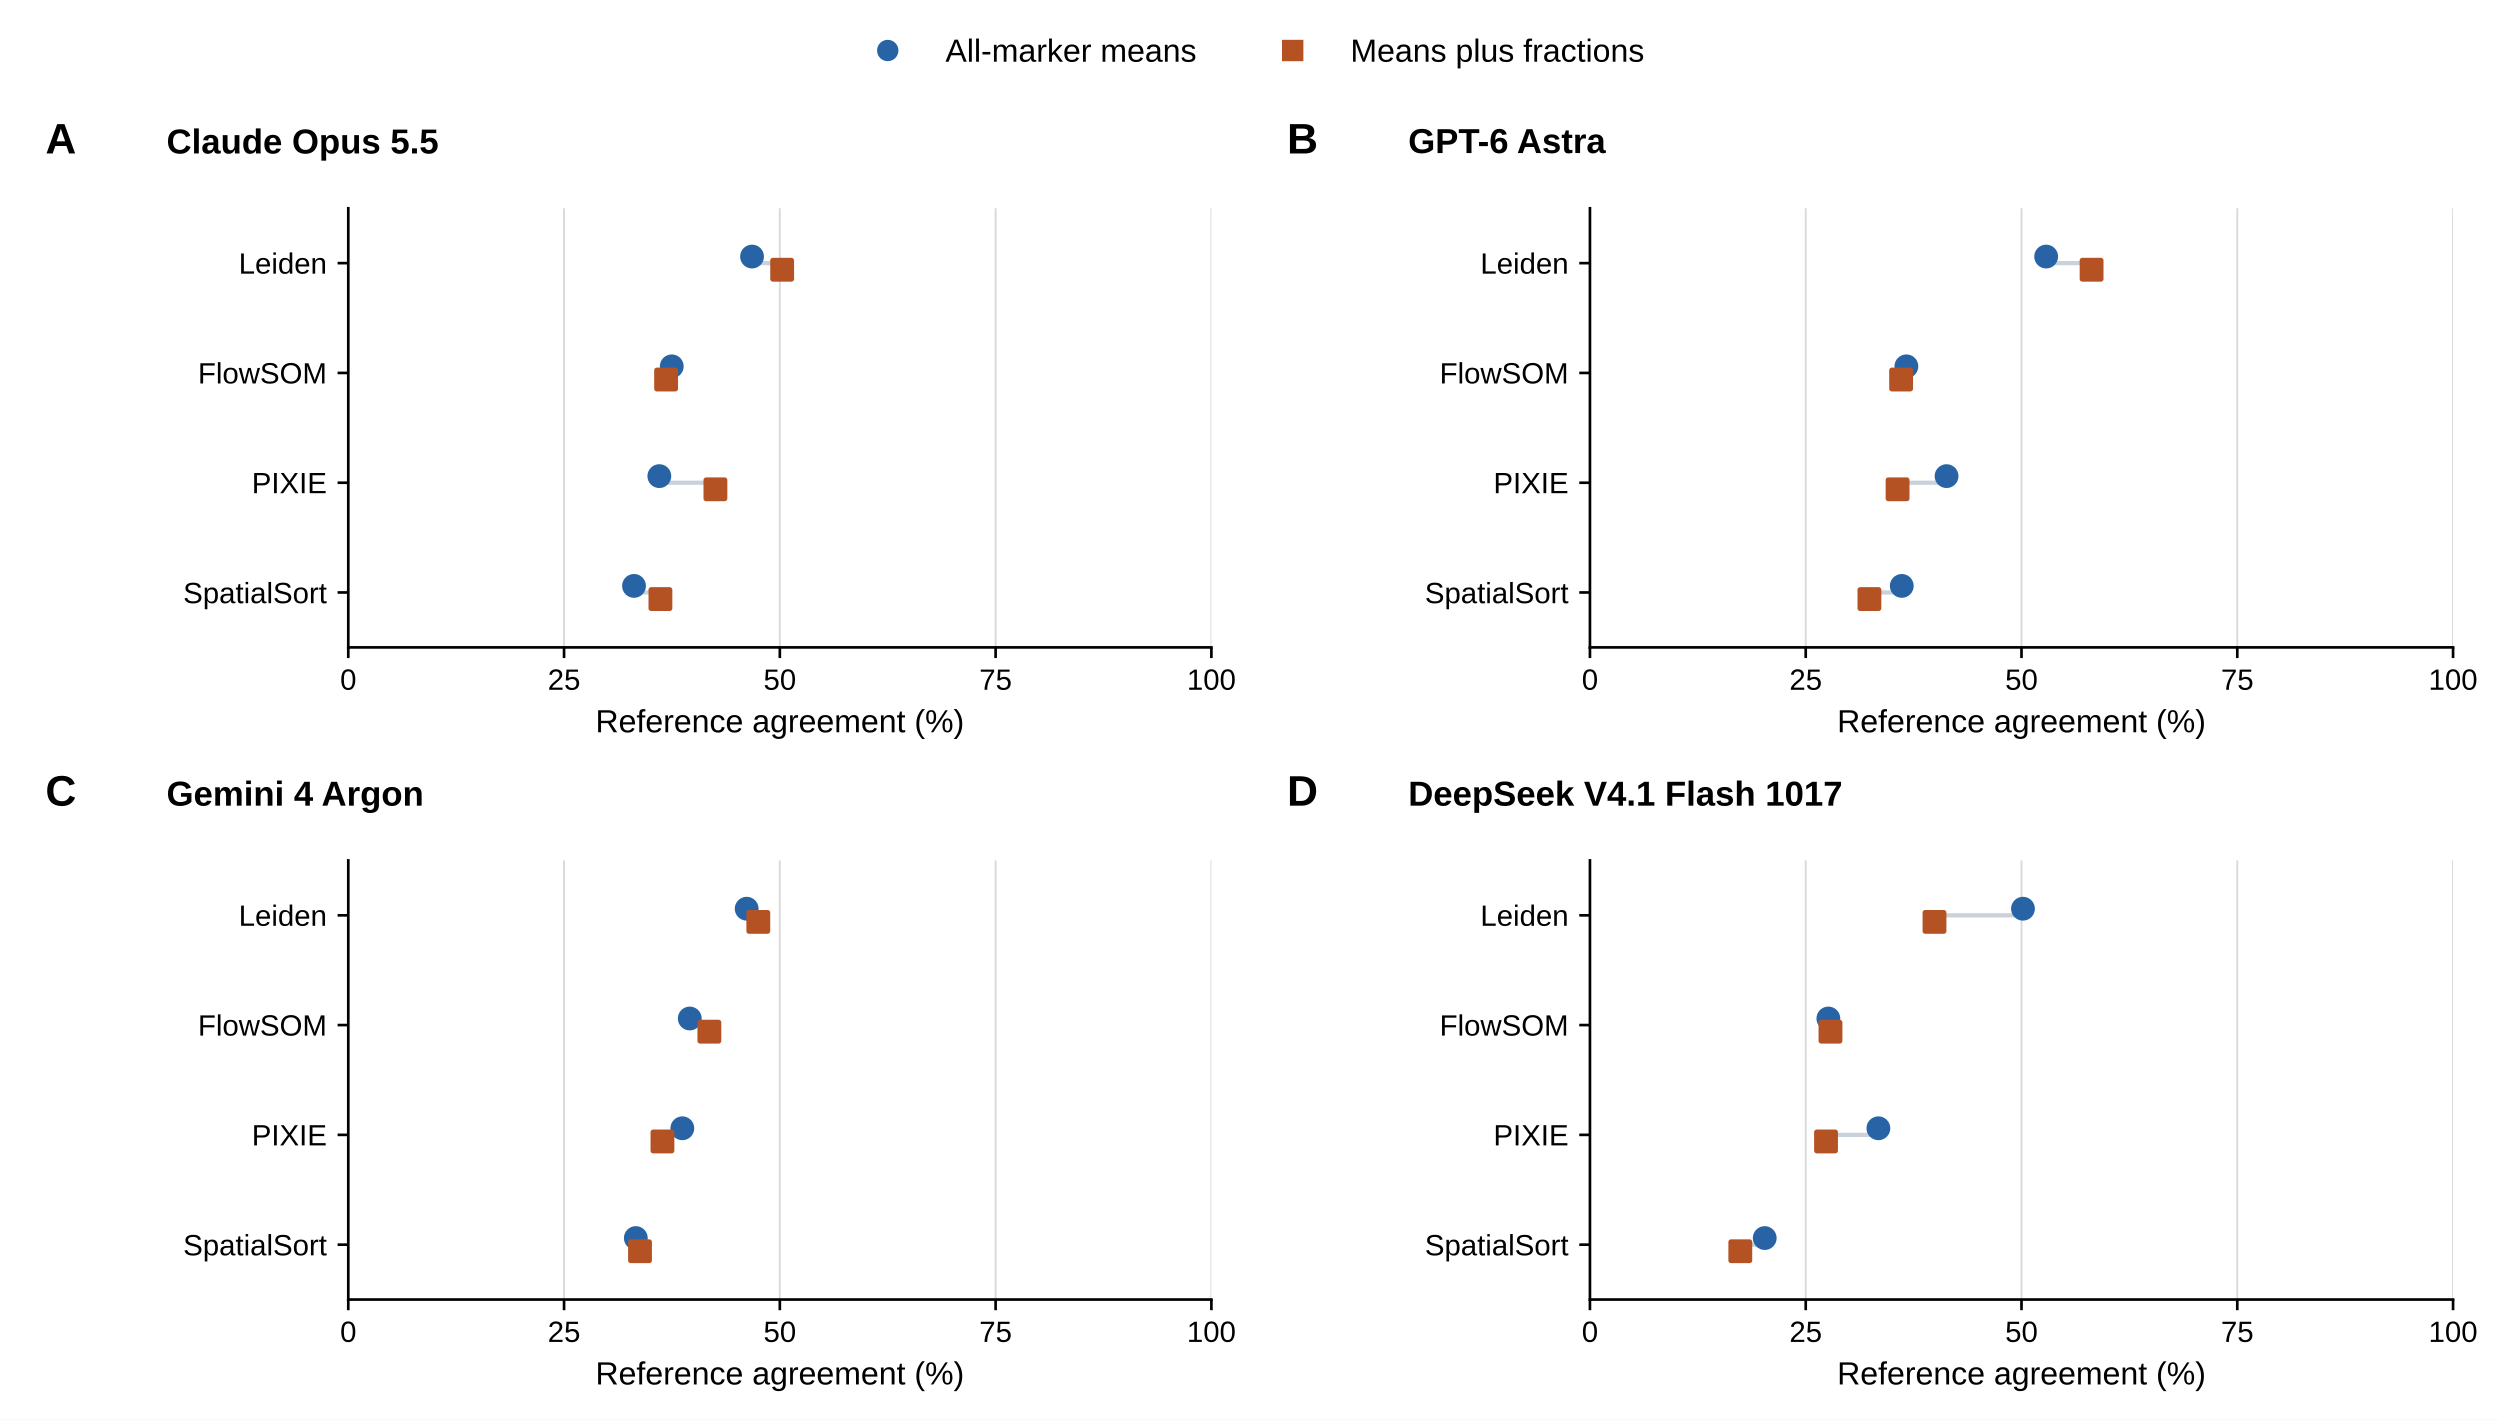
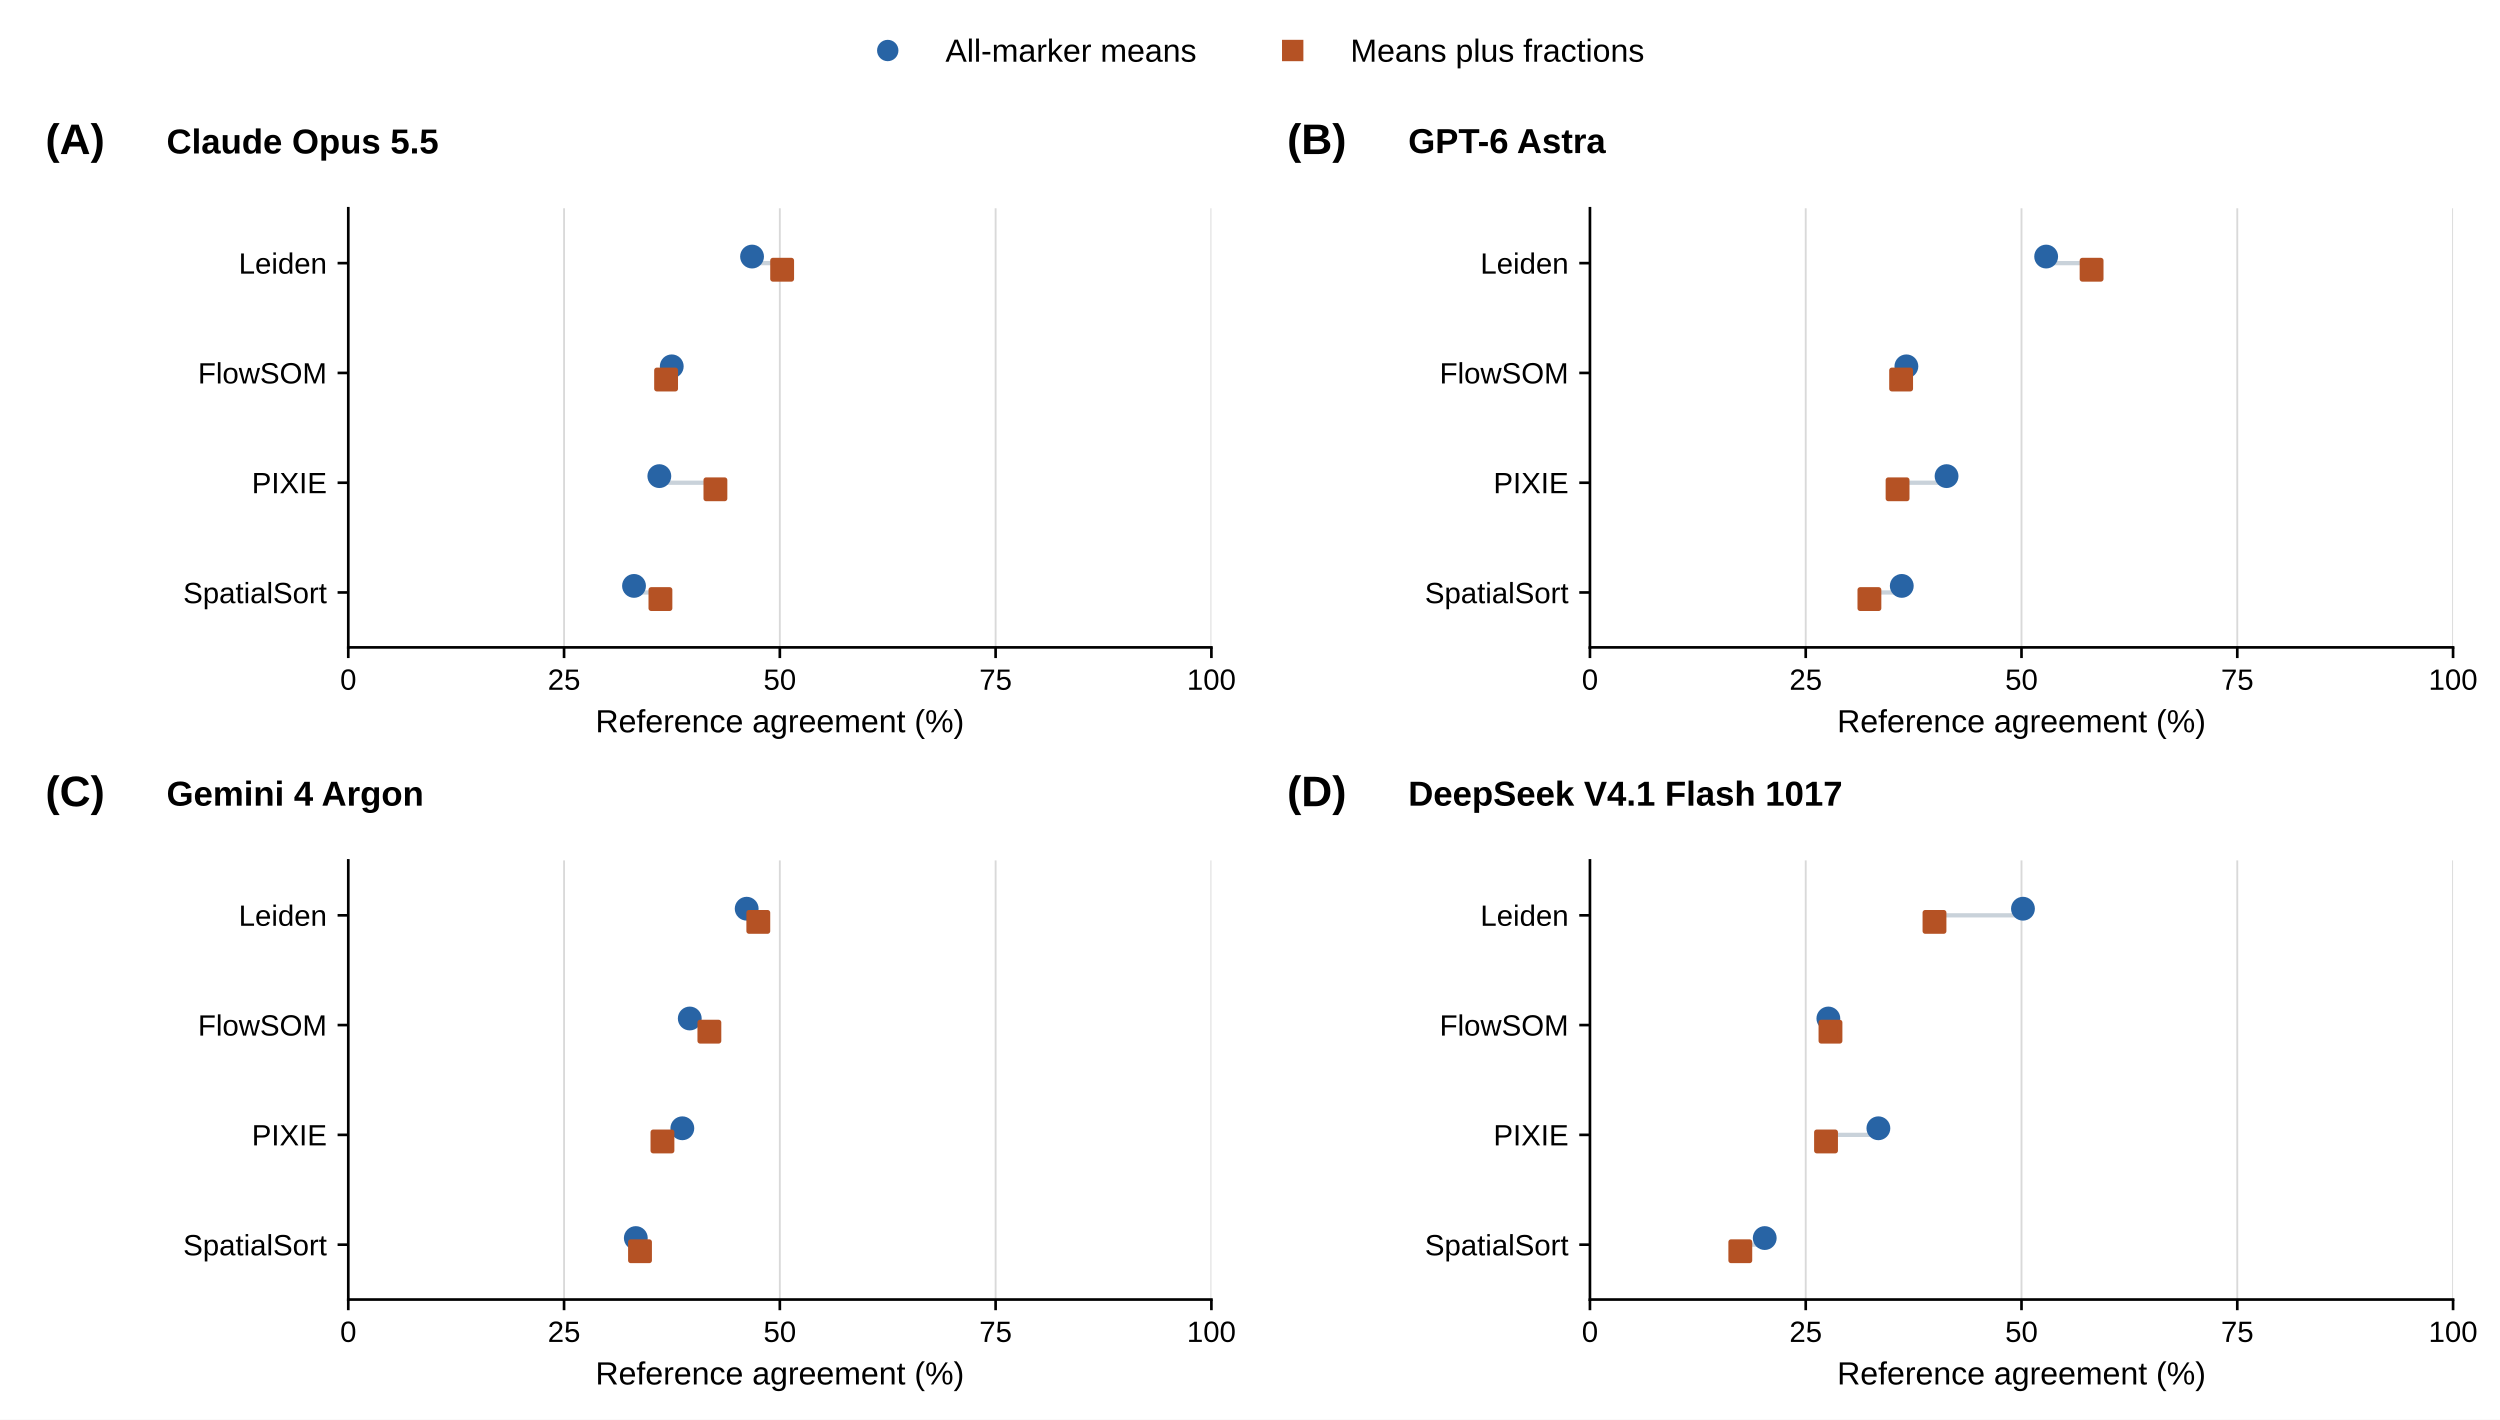
<svg xmlns="http://www.w3.org/2000/svg" xmlns:xlink="http://www.w3.org/1999/xlink" width="468pt" height="265.759pt" viewBox="0 0 468 265.759" version="1.1">
  <defs>
    <style type="text/css">*{stroke-linejoin: round; stroke-linecap: butt}</style>
  </defs>
  <g id="figure_1">
    <g id="patch_1">
      <path d="M 0 265.759  L 468 265.759  L 468 0  L 0 0  z " style="fill: #ffffff" />
    </g>
    <g id="axes_1">
      <g id="patch_2">
        <path d="M 65.197 121.191  L 226.772 121.191  L 226.772 38.986  L 65.197 38.986  z " style="fill: #ffffff" />
      </g>
      <g id="matplotlib.axis_1">
        <g id="xtick_1">
          <g id="line2d_1">
            <path d="M 65.197 121.191  L 65.197 38.986  " clip-path="url(#p08406dff45)" style="fill: none; stroke: #d9d9d9; stroke-width: 0.35; stroke-linecap: square" />
          </g>
          <g id="line2d_2">
            <defs>
              <path id="me28803f079" d="M 0 0  L 0 2  " style="stroke: #000000; stroke-width: 0.5" />
            </defs>
            <g>
              <use xlink:href="#me28803f079" x="65.197" y="121.191" style="stroke: #000000; stroke-width: 0.5" />
            </g>
          </g>
          <g id="text_1">
            <text style="font-size: 5.5px; font-family: 'Arial', 'Liberation Sans', 'DejaVu Sans', sans-serif; text-anchor: middle" x="65.197" y="129.127" transform="rotate(-0 65.19685 129.1273)">0</text>
          </g>
        </g>
        <g id="xtick_2">
          <g id="line2d_3">
            <path d="M 105.591 121.191  L 105.591 38.986  " clip-path="url(#p08406dff45)" style="fill: none; stroke: #d9d9d9; stroke-width: 0.35; stroke-linecap: square" />
          </g>
          <g id="line2d_4">
            <g>
              <use xlink:href="#me28803f079" x="105.591" y="121.191" style="stroke: #000000; stroke-width: 0.5" />
            </g>
          </g>
          <g id="text_2">
            <text style="font-size: 5.5px; font-family: 'Arial', 'Liberation Sans', 'DejaVu Sans', sans-serif; text-anchor: middle" x="105.591" y="129.127" transform="rotate(-0 105.5906 129.1273)">25</text>
          </g>
        </g>
        <g id="xtick_3">
          <g id="line2d_5">
            <path d="M 145.984 121.191  L 145.984 38.986  " clip-path="url(#p08406dff45)" style="fill: none; stroke: #d9d9d9; stroke-width: 0.35; stroke-linecap: square" />
          </g>
          <g id="line2d_6">
            <g>
              <use xlink:href="#me28803f079" x="145.984" y="121.191" style="stroke: #000000; stroke-width: 0.5" />
            </g>
          </g>
          <g id="text_3">
            <text style="font-size: 5.5px; font-family: 'Arial', 'Liberation Sans', 'DejaVu Sans', sans-serif; text-anchor: middle" x="145.984" y="129.127" transform="rotate(-0 145.9843 129.1273)">50</text>
          </g>
        </g>
        <g id="xtick_4">
          <g id="line2d_7">
            <path d="M 186.378 121.191  L 186.378 38.986  " clip-path="url(#p08406dff45)" style="fill: none; stroke: #d9d9d9; stroke-width: 0.35; stroke-linecap: square" />
          </g>
          <g id="line2d_8">
            <g>
              <use xlink:href="#me28803f079" x="186.378" y="121.191" style="stroke: #000000; stroke-width: 0.5" />
            </g>
          </g>
          <g id="text_4">
            <text style="font-size: 5.5px; font-family: 'Arial', 'Liberation Sans', 'DejaVu Sans', sans-serif; text-anchor: middle" x="186.378" y="129.127" transform="rotate(-0 186.378 129.1273)">75</text>
          </g>
        </g>
        <g id="xtick_5">
          <g id="line2d_9">
            <path d="M 226.772 121.191  L 226.772 38.986  " clip-path="url(#p08406dff45)" style="fill: none; stroke: #d9d9d9; stroke-width: 0.35; stroke-linecap: square" />
          </g>
          <g id="line2d_10">
            <g>
              <use xlink:href="#me28803f079" x="226.772" y="121.191" style="stroke: #000000; stroke-width: 0.5" />
            </g>
          </g>
          <g id="text_5">
            <text style="font-size: 5.5px; font-family: 'Arial', 'Liberation Sans', 'DejaVu Sans', sans-serif; text-anchor: middle" x="226.772" y="129.127" transform="rotate(-0 226.7717 129.1273)">100</text>
          </g>
        </g>
        <g id="text_6">
          <text style="font-size: 6px; font-family: 'Arial', 'Liberation Sans', 'DejaVu Sans', sans-serif; text-anchor: middle" x="145.984" y="137.088" transform="rotate(-0 145.9843 137.0883)">Reference agreement (%)</text>
        </g>
      </g>
      <g id="matplotlib.axis_2">
        <g id="ytick_1">
          <g id="line2d_11">
            <defs>
              <path id="m3e0531e842" d="M 0 0  L -2 0  " style="stroke: #000000; stroke-width: 0.5" />
            </defs>
            <g>
              <use xlink:href="#m3e0531e842" x="65.197" y="49.261" style="stroke: #000000; stroke-width: 0.5" />
            </g>
          </g>
          <g id="text_7">
            <text style="font-size: 5.5px; font-family: 'Arial', 'Liberation Sans', 'DejaVu Sans', sans-serif; text-anchor: end" x="61.197" y="51.23" transform="rotate(-0 61.19685 51.22982)">Leiden</text>
          </g>
        </g>
        <g id="ytick_2">
          <g id="line2d_12">
            <g>
              <use xlink:href="#m3e0531e842" x="65.197" y="69.813" style="stroke: #000000; stroke-width: 0.5" />
            </g>
          </g>
          <g id="text_8">
            <text style="font-size: 5.5px; font-family: 'Arial', 'Liberation Sans', 'DejaVu Sans', sans-serif; text-anchor: end" x="61.197" y="71.781" transform="rotate(-0 61.19685 71.781)">FlowSOM</text>
          </g>
        </g>
        <g id="ytick_3">
          <g id="line2d_13">
            <g>
              <use xlink:href="#m3e0531e842" x="65.197" y="90.364" style="stroke: #000000; stroke-width: 0.5" />
            </g>
          </g>
          <g id="text_9">
            <text style="font-size: 5.5px; font-family: 'Arial', 'Liberation Sans', 'DejaVu Sans', sans-serif; text-anchor: end" x="61.197" y="92.332" transform="rotate(-0 61.19685 92.33218)">PIXIE</text>
          </g>
        </g>
        <g id="ytick_4">
          <g id="line2d_14">
            <g>
              <use xlink:href="#m3e0531e842" x="65.197" y="110.915" style="stroke: #000000; stroke-width: 0.5" />
            </g>
          </g>
          <g id="text_10">
            <text style="font-size: 5.5px; font-family: 'Arial', 'Liberation Sans', 'DejaVu Sans', sans-serif; text-anchor: end" x="61.197" y="112.917" transform="rotate(-0 61.19685 112.9169)">SpatialSort</text>
          </g>
        </g>
      </g>
      <g id="line2d_15">
        <path d="M 140.784 49.261  L 146.417 49.261  " clip-path="url(#p08406dff45)" style="fill: none; stroke: #c9d2da; stroke-width: 0.8; stroke-linecap: square" />
      </g>
      <g id="line2d_16">
        <path d="M 125.752 69.813  L 124.693 69.813  " clip-path="url(#p08406dff45)" style="fill: none; stroke: #c9d2da; stroke-width: 0.8; stroke-linecap: square" />
      </g>
      <g id="line2d_17">
        <path d="M 123.427 90.364  L 133.925 90.364  " clip-path="url(#p08406dff45)" style="fill: none; stroke: #c9d2da; stroke-width: 0.8; stroke-linecap: square" />
      </g>
      <g id="line2d_18">
        <path d="M 118.688 110.915  L 123.632 110.915  " clip-path="url(#p08406dff45)" style="fill: none; stroke: #c9d2da; stroke-width: 0.8; stroke-linecap: square" />
      </g>
      <g id="PathCollection_1">
        <defs>
          <path id="m60e4c827ab" d="M 0 1.732  C 0.459 1.732 0.9 1.55 1.225 1.225  C 1.55 0.9 1.732 0.459 1.732 0  C 1.732 -0.459 1.55 -0.9 1.225 -1.225  C 0.9 -1.55 0.459 -1.732 0 -1.732  C -0.459 -1.732 -0.9 -1.55 -1.225 -1.225  C -1.55 -0.9 -1.732 -0.459 -1.732 0  C -1.732 0.459 -1.55 0.9 -1.225 1.225  C -0.9 1.55 -0.459 1.732 0 1.732  z " style="stroke: #2864a5" />
        </defs>
        <g clip-path="url(#p08406dff45)">
          <use xlink:href="#m60e4c827ab" x="140.784" y="48.028" style="fill: #2864a5; stroke: #2864a5" />
          <use xlink:href="#m60e4c827ab" x="125.752" y="68.58" style="fill: #2864a5; stroke: #2864a5" />
          <use xlink:href="#m60e4c827ab" x="123.427" y="89.131" style="fill: #2864a5; stroke: #2864a5" />
          <use xlink:href="#m60e4c827ab" x="118.688" y="109.682" style="fill: #2864a5; stroke: #2864a5" />
        </g>
      </g>
      <g id="PathCollection_2">
        <defs>
          <path id="me66d0b2a91" d="M -1.732 1.732  L 1.732 1.732  L 1.732 -1.732  L -1.732 -1.732  z " style="stroke: #b55224" />
        </defs>
        <g clip-path="url(#p08406dff45)">
          <use xlink:href="#me66d0b2a91" x="146.417" y="50.494" style="fill: #b55224; stroke: #b55224" />
          <use xlink:href="#me66d0b2a91" x="124.693" y="71.046" style="fill: #b55224; stroke: #b55224" />
          <use xlink:href="#me66d0b2a91" x="133.925" y="91.597" style="fill: #b55224; stroke: #b55224" />
          <use xlink:href="#me66d0b2a91" x="123.632" y="112.148" style="fill: #b55224; stroke: #b55224" />
        </g>
      </g>
      <g id="patch_3">
        <path d="M 65.197 121.191  L 65.197 38.986  " style="fill: none; stroke: #000000; stroke-width: 0.5; stroke-linejoin: miter; stroke-linecap: square" />
      </g>
      <g id="patch_4">
        <path d="M 65.197 121.191  L 226.772 121.191  " style="fill: none; stroke: #000000; stroke-width: 0.5; stroke-linejoin: miter; stroke-linecap: square" />
      </g>
    </g>
    <g id="axes_2">
      <g id="patch_5">
        <path d="M 297.638 121.191  L 459.213 121.191  L 459.213 38.986  L 297.638 38.986  z " style="fill: #ffffff" />
      </g>
      <g id="matplotlib.axis_3">
        <g id="xtick_6">
          <g id="line2d_19">
            <path d="M 297.638 121.191  L 297.638 38.986  " clip-path="url(#p1a75ef0820)" style="fill: none; stroke: #d9d9d9; stroke-width: 0.35; stroke-linecap: square" />
          </g>
          <g id="line2d_20">
            <g>
              <use xlink:href="#me28803f079" x="297.638" y="121.191" style="stroke: #000000; stroke-width: 0.5" />
            </g>
          </g>
          <g id="text_11">
            <text style="font-size: 5.5px; font-family: 'Arial', 'Liberation Sans', 'DejaVu Sans', sans-serif; text-anchor: middle" x="297.638" y="129.127" transform="rotate(-0 297.6378 129.1273)">0</text>
          </g>
        </g>
        <g id="xtick_7">
          <g id="line2d_21">
            <path d="M 338.031 121.191  L 338.031 38.986  " clip-path="url(#p1a75ef0820)" style="fill: none; stroke: #d9d9d9; stroke-width: 0.35; stroke-linecap: square" />
          </g>
          <g id="line2d_22">
            <g>
              <use xlink:href="#me28803f079" x="338.031" y="121.191" style="stroke: #000000; stroke-width: 0.5" />
            </g>
          </g>
          <g id="text_12">
            <text style="font-size: 5.5px; font-family: 'Arial', 'Liberation Sans', 'DejaVu Sans', sans-serif; text-anchor: middle" x="338.031" y="129.127" transform="rotate(-0 338.0315 129.1273)">25</text>
          </g>
        </g>
        <g id="xtick_8">
          <g id="line2d_23">
            <path d="M 378.425 121.191  L 378.425 38.986  " clip-path="url(#p1a75ef0820)" style="fill: none; stroke: #d9d9d9; stroke-width: 0.35; stroke-linecap: square" />
          </g>
          <g id="line2d_24">
            <g>
              <use xlink:href="#me28803f079" x="378.425" y="121.191" style="stroke: #000000; stroke-width: 0.5" />
            </g>
          </g>
          <g id="text_13">
            <text style="font-size: 5.5px; font-family: 'Arial', 'Liberation Sans', 'DejaVu Sans', sans-serif; text-anchor: middle" x="378.425" y="129.127" transform="rotate(-0 378.4252 129.1273)">50</text>
          </g>
        </g>
        <g id="xtick_9">
          <g id="line2d_25">
            <path d="M 418.819 121.191  L 418.819 38.986  " clip-path="url(#p1a75ef0820)" style="fill: none; stroke: #d9d9d9; stroke-width: 0.35; stroke-linecap: square" />
          </g>
          <g id="line2d_26">
            <g>
              <use xlink:href="#me28803f079" x="418.819" y="121.191" style="stroke: #000000; stroke-width: 0.5" />
            </g>
          </g>
          <g id="text_14">
            <text style="font-size: 5.5px; font-family: 'Arial', 'Liberation Sans', 'DejaVu Sans', sans-serif; text-anchor: middle" x="418.819" y="129.127" transform="rotate(-0 418.8189 129.1273)">75</text>
          </g>
        </g>
        <g id="xtick_10">
          <g id="line2d_27">
            <path d="M 459.213 121.191  L 459.213 38.986  " clip-path="url(#p1a75ef0820)" style="fill: none; stroke: #d9d9d9; stroke-width: 0.35; stroke-linecap: square" />
          </g>
          <g id="line2d_28">
            <g>
              <use xlink:href="#me28803f079" x="459.213" y="121.191" style="stroke: #000000; stroke-width: 0.5" />
            </g>
          </g>
          <g id="text_15">
            <text style="font-size: 5.5px; font-family: 'Arial', 'Liberation Sans', 'DejaVu Sans', sans-serif; text-anchor: middle" x="459.213" y="129.127" transform="rotate(-0 459.2126 129.1273)">100</text>
          </g>
        </g>
        <g id="text_16">
          <text style="font-size: 6px; font-family: 'Arial', 'Liberation Sans', 'DejaVu Sans', sans-serif; text-anchor: middle" x="378.425" y="137.088" transform="rotate(-0 378.4252 137.0883)">Reference agreement (%)</text>
        </g>
      </g>
      <g id="matplotlib.axis_4">
        <g id="ytick_5">
          <g id="line2d_29">
            <g>
              <use xlink:href="#m3e0531e842" x="297.638" y="49.261" style="stroke: #000000; stroke-width: 0.5" />
            </g>
          </g>
          <g id="text_17">
            <text style="font-size: 5.5px; font-family: 'Arial', 'Liberation Sans', 'DejaVu Sans', sans-serif; text-anchor: end" x="293.638" y="51.23" transform="rotate(-0 293.6378 51.22982)">Leiden</text>
          </g>
        </g>
        <g id="ytick_6">
          <g id="line2d_30">
            <g>
              <use xlink:href="#m3e0531e842" x="297.638" y="69.813" style="stroke: #000000; stroke-width: 0.5" />
            </g>
          </g>
          <g id="text_18">
            <text style="font-size: 5.5px; font-family: 'Arial', 'Liberation Sans', 'DejaVu Sans', sans-serif; text-anchor: end" x="293.638" y="71.781" transform="rotate(-0 293.6378 71.781)">FlowSOM</text>
          </g>
        </g>
        <g id="ytick_7">
          <g id="line2d_31">
            <g>
              <use xlink:href="#m3e0531e842" x="297.638" y="90.364" style="stroke: #000000; stroke-width: 0.5" />
            </g>
          </g>
          <g id="text_19">
            <text style="font-size: 5.5px; font-family: 'Arial', 'Liberation Sans', 'DejaVu Sans', sans-serif; text-anchor: end" x="293.638" y="92.332" transform="rotate(-0 293.6378 92.33218)">PIXIE</text>
          </g>
        </g>
        <g id="ytick_8">
          <g id="line2d_32">
            <g>
              <use xlink:href="#m3e0531e842" x="297.638" y="110.915" style="stroke: #000000; stroke-width: 0.5" />
            </g>
          </g>
          <g id="text_20">
            <text style="font-size: 5.5px; font-family: 'Arial', 'Liberation Sans', 'DejaVu Sans', sans-serif; text-anchor: end" x="293.638" y="112.917" transform="rotate(-0 293.6378 112.9169)">SpatialSort</text>
          </g>
        </g>
      </g>
      <g id="line2d_33">
        <path d="M 383.04 49.261  L 391.545 49.261  " clip-path="url(#p1a75ef0820)" style="fill: none; stroke: #c9d2da; stroke-width: 0.8; stroke-linecap: square" />
      </g>
      <g id="line2d_34">
        <path d="M 356.876 69.813  L 355.89 69.813  " clip-path="url(#p1a75ef0820)" style="fill: none; stroke: #c9d2da; stroke-width: 0.8; stroke-linecap: square" />
      </g>
      <g id="line2d_35">
        <path d="M 364.397 90.364  L 355.224 90.364  " clip-path="url(#p1a75ef0820)" style="fill: none; stroke: #c9d2da; stroke-width: 0.8; stroke-linecap: square" />
      </g>
      <g id="line2d_36">
        <path d="M 356.013 110.915  L 349.953 110.915  " clip-path="url(#p1a75ef0820)" style="fill: none; stroke: #c9d2da; stroke-width: 0.8; stroke-linecap: square" />
      </g>
      <g id="PathCollection_3">
        <g clip-path="url(#p1a75ef0820)">
          <use xlink:href="#m60e4c827ab" x="383.04" y="48.028" style="fill: #2864a5; stroke: #2864a5" />
          <use xlink:href="#m60e4c827ab" x="356.876" y="68.58" style="fill: #2864a5; stroke: #2864a5" />
          <use xlink:href="#m60e4c827ab" x="364.397" y="89.131" style="fill: #2864a5; stroke: #2864a5" />
          <use xlink:href="#m60e4c827ab" x="356.013" y="109.682" style="fill: #2864a5; stroke: #2864a5" />
        </g>
      </g>
      <g id="PathCollection_4">
        <g clip-path="url(#p1a75ef0820)">
          <use xlink:href="#me66d0b2a91" x="391.545" y="50.494" style="fill: #b55224; stroke: #b55224" />
          <use xlink:href="#me66d0b2a91" x="355.89" y="71.046" style="fill: #b55224; stroke: #b55224" />
          <use xlink:href="#me66d0b2a91" x="355.224" y="91.597" style="fill: #b55224; stroke: #b55224" />
          <use xlink:href="#me66d0b2a91" x="349.953" y="112.148" style="fill: #b55224; stroke: #b55224" />
        </g>
      </g>
      <g id="patch_6">
        <path d="M 297.638 121.191  L 297.638 38.986  " style="fill: none; stroke: #000000; stroke-width: 0.5; stroke-linejoin: miter; stroke-linecap: square" />
      </g>
      <g id="patch_7">
        <path d="M 297.638 121.191  L 459.213 121.191  " style="fill: none; stroke: #000000; stroke-width: 0.5; stroke-linejoin: miter; stroke-linecap: square" />
      </g>
    </g>
    <g id="axes_3">
      <g id="patch_8">
        <path d="M 65.197 243.274  L 226.772 243.274  L 226.772 161.069  L 65.197 161.069  z " style="fill: #ffffff" />
      </g>
      <g id="matplotlib.axis_5">
        <g id="xtick_11">
          <g id="line2d_37">
            <path d="M 65.197 243.274  L 65.197 161.069  " clip-path="url(#p41fba1d2f9)" style="fill: none; stroke: #d9d9d9; stroke-width: 0.35; stroke-linecap: square" />
          </g>
          <g id="line2d_38">
            <g>
              <use xlink:href="#me28803f079" x="65.197" y="243.274" style="stroke: #000000; stroke-width: 0.5" />
            </g>
          </g>
          <g id="text_21">
            <text style="font-size: 5.5px; font-family: 'Arial', 'Liberation Sans', 'DejaVu Sans', sans-serif; text-anchor: middle" x="65.197" y="251.211" transform="rotate(-0 65.19685 251.2108)">0</text>
          </g>
        </g>
        <g id="xtick_12">
          <g id="line2d_39">
            <path d="M 105.591 243.274  L 105.591 161.069  " clip-path="url(#p41fba1d2f9)" style="fill: none; stroke: #d9d9d9; stroke-width: 0.35; stroke-linecap: square" />
          </g>
          <g id="line2d_40">
            <g>
              <use xlink:href="#me28803f079" x="105.591" y="243.274" style="stroke: #000000; stroke-width: 0.5" />
            </g>
          </g>
          <g id="text_22">
            <text style="font-size: 5.5px; font-family: 'Arial', 'Liberation Sans', 'DejaVu Sans', sans-serif; text-anchor: middle" x="105.591" y="251.211" transform="rotate(-0 105.5906 251.2108)">25</text>
          </g>
        </g>
        <g id="xtick_13">
          <g id="line2d_41">
            <path d="M 145.984 243.274  L 145.984 161.069  " clip-path="url(#p41fba1d2f9)" style="fill: none; stroke: #d9d9d9; stroke-width: 0.35; stroke-linecap: square" />
          </g>
          <g id="line2d_42">
            <g>
              <use xlink:href="#me28803f079" x="145.984" y="243.274" style="stroke: #000000; stroke-width: 0.5" />
            </g>
          </g>
          <g id="text_23">
            <text style="font-size: 5.5px; font-family: 'Arial', 'Liberation Sans', 'DejaVu Sans', sans-serif; text-anchor: middle" x="145.984" y="251.211" transform="rotate(-0 145.9843 251.2108)">50</text>
          </g>
        </g>
        <g id="xtick_14">
          <g id="line2d_43">
            <path d="M 186.378 243.274  L 186.378 161.069  " clip-path="url(#p41fba1d2f9)" style="fill: none; stroke: #d9d9d9; stroke-width: 0.35; stroke-linecap: square" />
          </g>
          <g id="line2d_44">
            <g>
              <use xlink:href="#me28803f079" x="186.378" y="243.274" style="stroke: #000000; stroke-width: 0.5" />
            </g>
          </g>
          <g id="text_24">
            <text style="font-size: 5.5px; font-family: 'Arial', 'Liberation Sans', 'DejaVu Sans', sans-serif; text-anchor: middle" x="186.378" y="251.211" transform="rotate(-0 186.378 251.2108)">75</text>
          </g>
        </g>
        <g id="xtick_15">
          <g id="line2d_45">
            <path d="M 226.772 243.274  L 226.772 161.069  " clip-path="url(#p41fba1d2f9)" style="fill: none; stroke: #d9d9d9; stroke-width: 0.35; stroke-linecap: square" />
          </g>
          <g id="line2d_46">
            <g>
              <use xlink:href="#me28803f079" x="226.772" y="243.274" style="stroke: #000000; stroke-width: 0.5" />
            </g>
          </g>
          <g id="text_25">
            <text style="font-size: 5.5px; font-family: 'Arial', 'Liberation Sans', 'DejaVu Sans', sans-serif; text-anchor: middle" x="226.772" y="251.211" transform="rotate(-0 226.7717 251.2108)">100</text>
          </g>
        </g>
        <g id="text_26">
          <text style="font-size: 6px; font-family: 'Arial', 'Liberation Sans', 'DejaVu Sans', sans-serif; text-anchor: middle" x="145.984" y="259.172" transform="rotate(-0 145.9843 259.1718)">Reference agreement (%)</text>
        </g>
      </g>
      <g id="matplotlib.axis_6">
        <g id="ytick_9">
          <g id="line2d_47">
            <g>
              <use xlink:href="#m3e0531e842" x="65.197" y="171.345" style="stroke: #000000; stroke-width: 0.5" />
            </g>
          </g>
          <g id="text_27">
            <text style="font-size: 5.5px; font-family: 'Arial', 'Liberation Sans', 'DejaVu Sans', sans-serif; text-anchor: end" x="61.197" y="173.313" transform="rotate(-0 61.19685 173.3133)">Leiden</text>
          </g>
        </g>
        <g id="ytick_10">
          <g id="line2d_48">
            <g>
              <use xlink:href="#m3e0531e842" x="65.197" y="191.896" style="stroke: #000000; stroke-width: 0.5" />
            </g>
          </g>
          <g id="text_28">
            <text style="font-size: 5.5px; font-family: 'Arial', 'Liberation Sans', 'DejaVu Sans', sans-serif; text-anchor: end" x="61.197" y="193.864" transform="rotate(-0 61.19685 193.8645)">FlowSOM</text>
          </g>
        </g>
        <g id="ytick_11">
          <g id="line2d_49">
            <g>
              <use xlink:href="#m3e0531e842" x="65.197" y="212.447" style="stroke: #000000; stroke-width: 0.5" />
            </g>
          </g>
          <g id="text_29">
            <text style="font-size: 5.5px; font-family: 'Arial', 'Liberation Sans', 'DejaVu Sans', sans-serif; text-anchor: end" x="61.197" y="214.416" transform="rotate(-0 61.19685 214.4157)">PIXIE</text>
          </g>
        </g>
        <g id="ytick_12">
          <g id="line2d_50">
            <g>
              <use xlink:href="#m3e0531e842" x="65.197" y="232.998" style="stroke: #000000; stroke-width: 0.5" />
            </g>
          </g>
          <g id="text_30">
            <text style="font-size: 5.5px; font-family: 'Arial', 'Liberation Sans', 'DejaVu Sans', sans-serif; text-anchor: end" x="61.197" y="235" transform="rotate(-0 61.19685 235.0003)">SpatialSort</text>
          </g>
        </g>
      </g>
      <g id="line2d_51">
        <path d="M 139.778 171.345  L 141.955 171.345  " clip-path="url(#p41fba1d2f9)" style="fill: none; stroke: #c9d2da; stroke-width: 0.8; stroke-linecap: square" />
      </g>
      <g id="line2d_52">
        <path d="M 129.124 191.896  L 132.795 191.896  " clip-path="url(#p41fba1d2f9)" style="fill: none; stroke: #c9d2da; stroke-width: 0.8; stroke-linecap: square" />
      </g>
      <g id="line2d_53">
        <path d="M 127.733 212.447  L 124.011 212.447  " clip-path="url(#p41fba1d2f9)" style="fill: none; stroke: #c9d2da; stroke-width: 0.8; stroke-linecap: square" />
      </g>
      <g id="line2d_54">
        <path d="M 119.024 232.998  L 119.81 232.998  " clip-path="url(#p41fba1d2f9)" style="fill: none; stroke: #c9d2da; stroke-width: 0.8; stroke-linecap: square" />
      </g>
      <g id="PathCollection_5">
        <g clip-path="url(#p41fba1d2f9)">
          <use xlink:href="#m60e4c827ab" x="139.778" y="170.112" style="fill: #2864a5; stroke: #2864a5" />
          <use xlink:href="#m60e4c827ab" x="129.124" y="190.663" style="fill: #2864a5; stroke: #2864a5" />
          <use xlink:href="#m60e4c827ab" x="127.733" y="211.214" style="fill: #2864a5; stroke: #2864a5" />
          <use xlink:href="#m60e4c827ab" x="119.024" y="231.765" style="fill: #2864a5; stroke: #2864a5" />
        </g>
      </g>
      <g id="PathCollection_6">
        <g clip-path="url(#p41fba1d2f9)">
          <use xlink:href="#me66d0b2a91" x="141.955" y="172.578" style="fill: #b55224; stroke: #b55224" />
          <use xlink:href="#me66d0b2a91" x="132.795" y="193.129" style="fill: #b55224; stroke: #b55224" />
          <use xlink:href="#me66d0b2a91" x="124.011" y="213.68" style="fill: #b55224; stroke: #b55224" />
          <use xlink:href="#me66d0b2a91" x="119.81" y="234.232" style="fill: #b55224; stroke: #b55224" />
        </g>
      </g>
      <g id="patch_9">
        <path d="M 65.197 243.274  L 65.197 161.069  " style="fill: none; stroke: #000000; stroke-width: 0.5; stroke-linejoin: miter; stroke-linecap: square" />
      </g>
      <g id="patch_10">
        <path d="M 65.197 243.274  L 226.772 243.274  " style="fill: none; stroke: #000000; stroke-width: 0.5; stroke-linejoin: miter; stroke-linecap: square" />
      </g>
    </g>
    <g id="axes_4">
      <g id="patch_11">
        <path d="M 297.638 243.274  L 459.213 243.274  L 459.213 161.069  L 297.638 161.069  z " style="fill: #ffffff" />
      </g>
      <g id="matplotlib.axis_7">
        <g id="xtick_16">
          <g id="line2d_55">
            <path d="M 297.638 243.274  L 297.638 161.069  " clip-path="url(#p82deb4166f)" style="fill: none; stroke: #d9d9d9; stroke-width: 0.35; stroke-linecap: square" />
          </g>
          <g id="line2d_56">
            <g>
              <use xlink:href="#me28803f079" x="297.638" y="243.274" style="stroke: #000000; stroke-width: 0.5" />
            </g>
          </g>
          <g id="text_31">
            <text style="font-size: 5.5px; font-family: 'Arial', 'Liberation Sans', 'DejaVu Sans', sans-serif; text-anchor: middle" x="297.638" y="251.211" transform="rotate(-0 297.6378 251.2108)">0</text>
          </g>
        </g>
        <g id="xtick_17">
          <g id="line2d_57">
            <path d="M 338.031 243.274  L 338.031 161.069  " clip-path="url(#p82deb4166f)" style="fill: none; stroke: #d9d9d9; stroke-width: 0.35; stroke-linecap: square" />
          </g>
          <g id="line2d_58">
            <g>
              <use xlink:href="#me28803f079" x="338.031" y="243.274" style="stroke: #000000; stroke-width: 0.5" />
            </g>
          </g>
          <g id="text_32">
            <text style="font-size: 5.5px; font-family: 'Arial', 'Liberation Sans', 'DejaVu Sans', sans-serif; text-anchor: middle" x="338.031" y="251.211" transform="rotate(-0 338.0315 251.2108)">25</text>
          </g>
        </g>
        <g id="xtick_18">
          <g id="line2d_59">
            <path d="M 378.425 243.274  L 378.425 161.069  " clip-path="url(#p82deb4166f)" style="fill: none; stroke: #d9d9d9; stroke-width: 0.35; stroke-linecap: square" />
          </g>
          <g id="line2d_60">
            <g>
              <use xlink:href="#me28803f079" x="378.425" y="243.274" style="stroke: #000000; stroke-width: 0.5" />
            </g>
          </g>
          <g id="text_33">
            <text style="font-size: 5.5px; font-family: 'Arial', 'Liberation Sans', 'DejaVu Sans', sans-serif; text-anchor: middle" x="378.425" y="251.211" transform="rotate(-0 378.4252 251.2108)">50</text>
          </g>
        </g>
        <g id="xtick_19">
          <g id="line2d_61">
            <path d="M 418.819 243.274  L 418.819 161.069  " clip-path="url(#p82deb4166f)" style="fill: none; stroke: #d9d9d9; stroke-width: 0.35; stroke-linecap: square" />
          </g>
          <g id="line2d_62">
            <g>
              <use xlink:href="#me28803f079" x="418.819" y="243.274" style="stroke: #000000; stroke-width: 0.5" />
            </g>
          </g>
          <g id="text_34">
            <text style="font-size: 5.5px; font-family: 'Arial', 'Liberation Sans', 'DejaVu Sans', sans-serif; text-anchor: middle" x="418.819" y="251.211" transform="rotate(-0 418.8189 251.2108)">75</text>
          </g>
        </g>
        <g id="xtick_20">
          <g id="line2d_63">
            <path d="M 459.213 243.274  L 459.213 161.069  " clip-path="url(#p82deb4166f)" style="fill: none; stroke: #d9d9d9; stroke-width: 0.35; stroke-linecap: square" />
          </g>
          <g id="line2d_64">
            <g>
              <use xlink:href="#me28803f079" x="459.213" y="243.274" style="stroke: #000000; stroke-width: 0.5" />
            </g>
          </g>
          <g id="text_35">
            <text style="font-size: 5.5px; font-family: 'Arial', 'Liberation Sans', 'DejaVu Sans', sans-serif; text-anchor: middle" x="459.213" y="251.211" transform="rotate(-0 459.2126 251.2108)">100</text>
          </g>
        </g>
        <g id="text_36">
          <text style="font-size: 6px; font-family: 'Arial', 'Liberation Sans', 'DejaVu Sans', sans-serif; text-anchor: middle" x="378.425" y="259.172" transform="rotate(-0 378.4252 259.1718)">Reference agreement (%)</text>
        </g>
      </g>
      <g id="matplotlib.axis_8">
        <g id="ytick_13">
          <g id="line2d_65">
            <g>
              <use xlink:href="#m3e0531e842" x="297.638" y="171.345" style="stroke: #000000; stroke-width: 0.5" />
            </g>
          </g>
          <g id="text_37">
            <text style="font-size: 5.5px; font-family: 'Arial', 'Liberation Sans', 'DejaVu Sans', sans-serif; text-anchor: end" x="293.638" y="173.313" transform="rotate(-0 293.6378 173.3133)">Leiden</text>
          </g>
        </g>
        <g id="ytick_14">
          <g id="line2d_66">
            <g>
              <use xlink:href="#m3e0531e842" x="297.638" y="191.896" style="stroke: #000000; stroke-width: 0.5" />
            </g>
          </g>
          <g id="text_38">
            <text style="font-size: 5.5px; font-family: 'Arial', 'Liberation Sans', 'DejaVu Sans', sans-serif; text-anchor: end" x="293.638" y="193.864" transform="rotate(-0 293.6378 193.8645)">FlowSOM</text>
          </g>
        </g>
        <g id="ytick_15">
          <g id="line2d_67">
            <g>
              <use xlink:href="#m3e0531e842" x="297.638" y="212.447" style="stroke: #000000; stroke-width: 0.5" />
            </g>
          </g>
          <g id="text_39">
            <text style="font-size: 5.5px; font-family: 'Arial', 'Liberation Sans', 'DejaVu Sans', sans-serif; text-anchor: end" x="293.638" y="214.416" transform="rotate(-0 293.6378 214.4157)">PIXIE</text>
          </g>
        </g>
        <g id="ytick_16">
          <g id="line2d_68">
            <g>
              <use xlink:href="#m3e0531e842" x="297.638" y="232.998" style="stroke: #000000; stroke-width: 0.5" />
            </g>
          </g>
          <g id="text_40">
            <text style="font-size: 5.5px; font-family: 'Arial', 'Liberation Sans', 'DejaVu Sans', sans-serif; text-anchor: end" x="293.638" y="235" transform="rotate(-0 293.6378 235.0003)">SpatialSort</text>
          </g>
        </g>
      </g>
      <g id="line2d_69">
        <path d="M 378.699 171.345  L 362.136 171.345  " clip-path="url(#p82deb4166f)" style="fill: none; stroke: #c9d2da; stroke-width: 0.8; stroke-linecap: square" />
      </g>
      <g id="line2d_70">
        <path d="M 342.27 191.896  L 342.665 191.896  " clip-path="url(#p82deb4166f)" style="fill: none; stroke: #c9d2da; stroke-width: 0.8; stroke-linecap: square" />
      </g>
      <g id="line2d_71">
        <path d="M 351.634 212.447  L 341.832 212.447  " clip-path="url(#p82deb4166f)" style="fill: none; stroke: #c9d2da; stroke-width: 0.8; stroke-linecap: square" />
      </g>
      <g id="line2d_72">
        <path d="M 330.357 232.998  L 325.785 232.998  " clip-path="url(#p82deb4166f)" style="fill: none; stroke: #c9d2da; stroke-width: 0.8; stroke-linecap: square" />
      </g>
      <g id="PathCollection_7">
        <g clip-path="url(#p82deb4166f)">
          <use xlink:href="#m60e4c827ab" x="378.699" y="170.112" style="fill: #2864a5; stroke: #2864a5" />
          <use xlink:href="#m60e4c827ab" x="342.27" y="190.663" style="fill: #2864a5; stroke: #2864a5" />
          <use xlink:href="#m60e4c827ab" x="351.634" y="211.214" style="fill: #2864a5; stroke: #2864a5" />
          <use xlink:href="#m60e4c827ab" x="330.357" y="231.765" style="fill: #2864a5; stroke: #2864a5" />
        </g>
      </g>
      <g id="PathCollection_8">
        <g clip-path="url(#p82deb4166f)">
          <use xlink:href="#me66d0b2a91" x="362.136" y="172.578" style="fill: #b55224; stroke: #b55224" />
          <use xlink:href="#me66d0b2a91" x="342.665" y="193.129" style="fill: #b55224; stroke: #b55224" />
          <use xlink:href="#me66d0b2a91" x="341.832" y="213.68" style="fill: #b55224; stroke: #b55224" />
          <use xlink:href="#me66d0b2a91" x="325.785" y="234.232" style="fill: #b55224; stroke: #b55224" />
        </g>
      </g>
      <g id="patch_12">
        <path d="M 297.638 243.274  L 297.638 161.069  " style="fill: none; stroke: #000000; stroke-width: 0.5; stroke-linejoin: miter; stroke-linecap: square" />
      </g>
      <g id="patch_13">
        <path d="M 297.638 243.274  L 459.213 243.274  " style="fill: none; stroke: #000000; stroke-width: 0.5; stroke-linejoin: miter; stroke-linecap: square" />
      </g>
    </g>
    <g id="text_41">
-       <text style="font-weight: 700; font-size: 8px; font-family: 'Arial', 'Liberation Sans', 'DejaVu Sans', sans-serif; text-anchor: start" x="8.504" y="28.736" transform="rotate(-0 8.503937 28.73601)">A</text>
+       <text style="font-weight: 700; font-size: 8px; font-family: 'Arial', 'Liberation Sans', 'DejaVu Sans', sans-serif; text-anchor: start" x="8.504" y="28.834" transform="rotate(-0 8.503937 28.83351)">(A)</text>
    </g>
    <g id="text_42">
      <text style="font-weight: 700; font-size: 6.5px; font-family: 'Arial', 'Liberation Sans', 'DejaVu Sans', sans-serif; text-anchor: start" x="31.181" y="28.734" transform="rotate(-0 31.1811 28.73369)">Claude Opus 5.5</text>
    </g>
    <g id="text_43">
-       <text style="font-weight: 700; font-size: 8px; font-family: 'Arial', 'Liberation Sans', 'DejaVu Sans', sans-serif; text-anchor: start" x="240.945" y="28.736" transform="rotate(-0 240.9449 28.73601)">B</text>
+       <text style="font-weight: 700; font-size: 8px; font-family: 'Arial', 'Liberation Sans', 'DejaVu Sans', sans-serif; text-anchor: start" x="240.945" y="28.834" transform="rotate(-0 240.9449 28.83351)">(B)</text>
    </g>
    <g id="text_44">
      <text style="font-weight: 700; font-size: 6.5px; font-family: 'Arial', 'Liberation Sans', 'DejaVu Sans', sans-serif; text-anchor: start" x="263.622" y="28.654" transform="rotate(-0 263.622 28.65447)">GPT-6 Astra</text>
    </g>
    <g id="text_45">
-       <text style="font-weight: 700; font-size: 8px; font-family: 'Arial', 'Liberation Sans', 'DejaVu Sans', sans-serif; text-anchor: start" x="8.504" y="150.819" transform="rotate(-0 8.503937 150.8195)">C</text>
+       <text style="font-weight: 700; font-size: 8px; font-family: 'Arial', 'Liberation Sans', 'DejaVu Sans', sans-serif; text-anchor: start" x="8.504" y="150.917" transform="rotate(-0 8.503937 150.917)">(C)</text>
    </g>
    <g id="text_46">
      <text style="font-weight: 700; font-size: 6.5px; font-family: 'Arial', 'Liberation Sans', 'DejaVu Sans', sans-serif; text-anchor: start" x="31.181" y="150.817" transform="rotate(-0 31.1811 150.8172)">Gemini 4 Argon</text>
    </g>
    <g id="text_47">
-       <text style="font-weight: 700; font-size: 8px; font-family: 'Arial', 'Liberation Sans', 'DejaVu Sans', sans-serif; text-anchor: start" x="240.945" y="150.819" transform="rotate(-0 240.9449 150.8195)">D</text>
+       <text style="font-weight: 700; font-size: 8px; font-family: 'Arial', 'Liberation Sans', 'DejaVu Sans', sans-serif; text-anchor: start" x="240.945" y="150.917" transform="rotate(-0 240.9449 150.917)">(D)</text>
    </g>
    <g id="text_48">
      <text style="font-weight: 700; font-size: 6.5px; font-family: 'Arial', 'Liberation Sans', 'DejaVu Sans', sans-serif; text-anchor: start" x="263.622" y="150.817" transform="rotate(-0 263.622 150.8172)">DeepSeek V4.1 Flash 1017</text>
    </g>
    <g id="legend_1">
      <g id="line2d_73">
        <defs>
          <path id="mb4989a366d" d="M 0 1.5  C 0.398 1.5 0.779 1.342 1.061 1.061  C 1.342 0.779 1.5 0.398 1.5 0  C 1.5 -0.398 1.342 -0.779 1.061 -1.061  C 0.779 -1.342 0.398 -1.5 0 -1.5  C -0.398 -1.5 -0.779 -1.342 -1.061 -1.061  C -1.342 -0.779 -1.5 -0.398 -1.5 0  C -1.5 0.398 -1.342 0.779 -1.061 1.061  C -0.779 1.342 -0.398 1.5 0 1.5  z " style="stroke: #2864a5" />
        </defs>
        <g>
          <use xlink:href="#mb4989a366d" x="166.185" y="9.454" style="fill: #2864a5; stroke: #2864a5" />
        </g>
      </g>
      <g id="text_49">
        <text style="font-size: 6px; font-family: 'Arial', 'Liberation Sans', 'DejaVu Sans', sans-serif; text-anchor: start" x="176.985" y="11.554" transform="rotate(-0 176.9855 11.55364)">All-marker means</text>
      </g>
      <g id="line2d_74">
        <defs>
          <path id="mfa3f186378" d="M -1.5 1.5  L 1.5 1.5  L 1.5 -1.5  L -1.5 -1.5  z " style="stroke: #b55224; stroke-linejoin: miter" />
        </defs>
        <g>
          <use xlink:href="#mfa3f186378" x="241.993" y="9.454" style="fill: #b55224; stroke: #b55224; stroke-linejoin: miter" />
        </g>
      </g>
      <g id="text_50">
        <text style="font-size: 6px; font-family: 'Arial', 'Liberation Sans', 'DejaVu Sans', sans-serif; text-anchor: start" x="252.793" y="11.554" transform="rotate(-0 252.7927 11.55364)">Means plus fractions</text>
      </g>
    </g>
  </g>
  <defs>
    <clipPath id="p08406dff45">
      <rect x="65.197" y="38.986" width="161.575" height="82.205" />
    </clipPath>
    <clipPath id="p1a75ef0820">
      <rect x="297.638" y="38.986" width="161.575" height="82.205" />
    </clipPath>
    <clipPath id="p41fba1d2f9">
      <rect x="65.197" y="161.069" width="161.575" height="82.205" />
    </clipPath>
    <clipPath id="p82deb4166f">
      <rect x="297.638" y="161.069" width="161.575" height="82.205" />
    </clipPath>
  </defs>
</svg>
